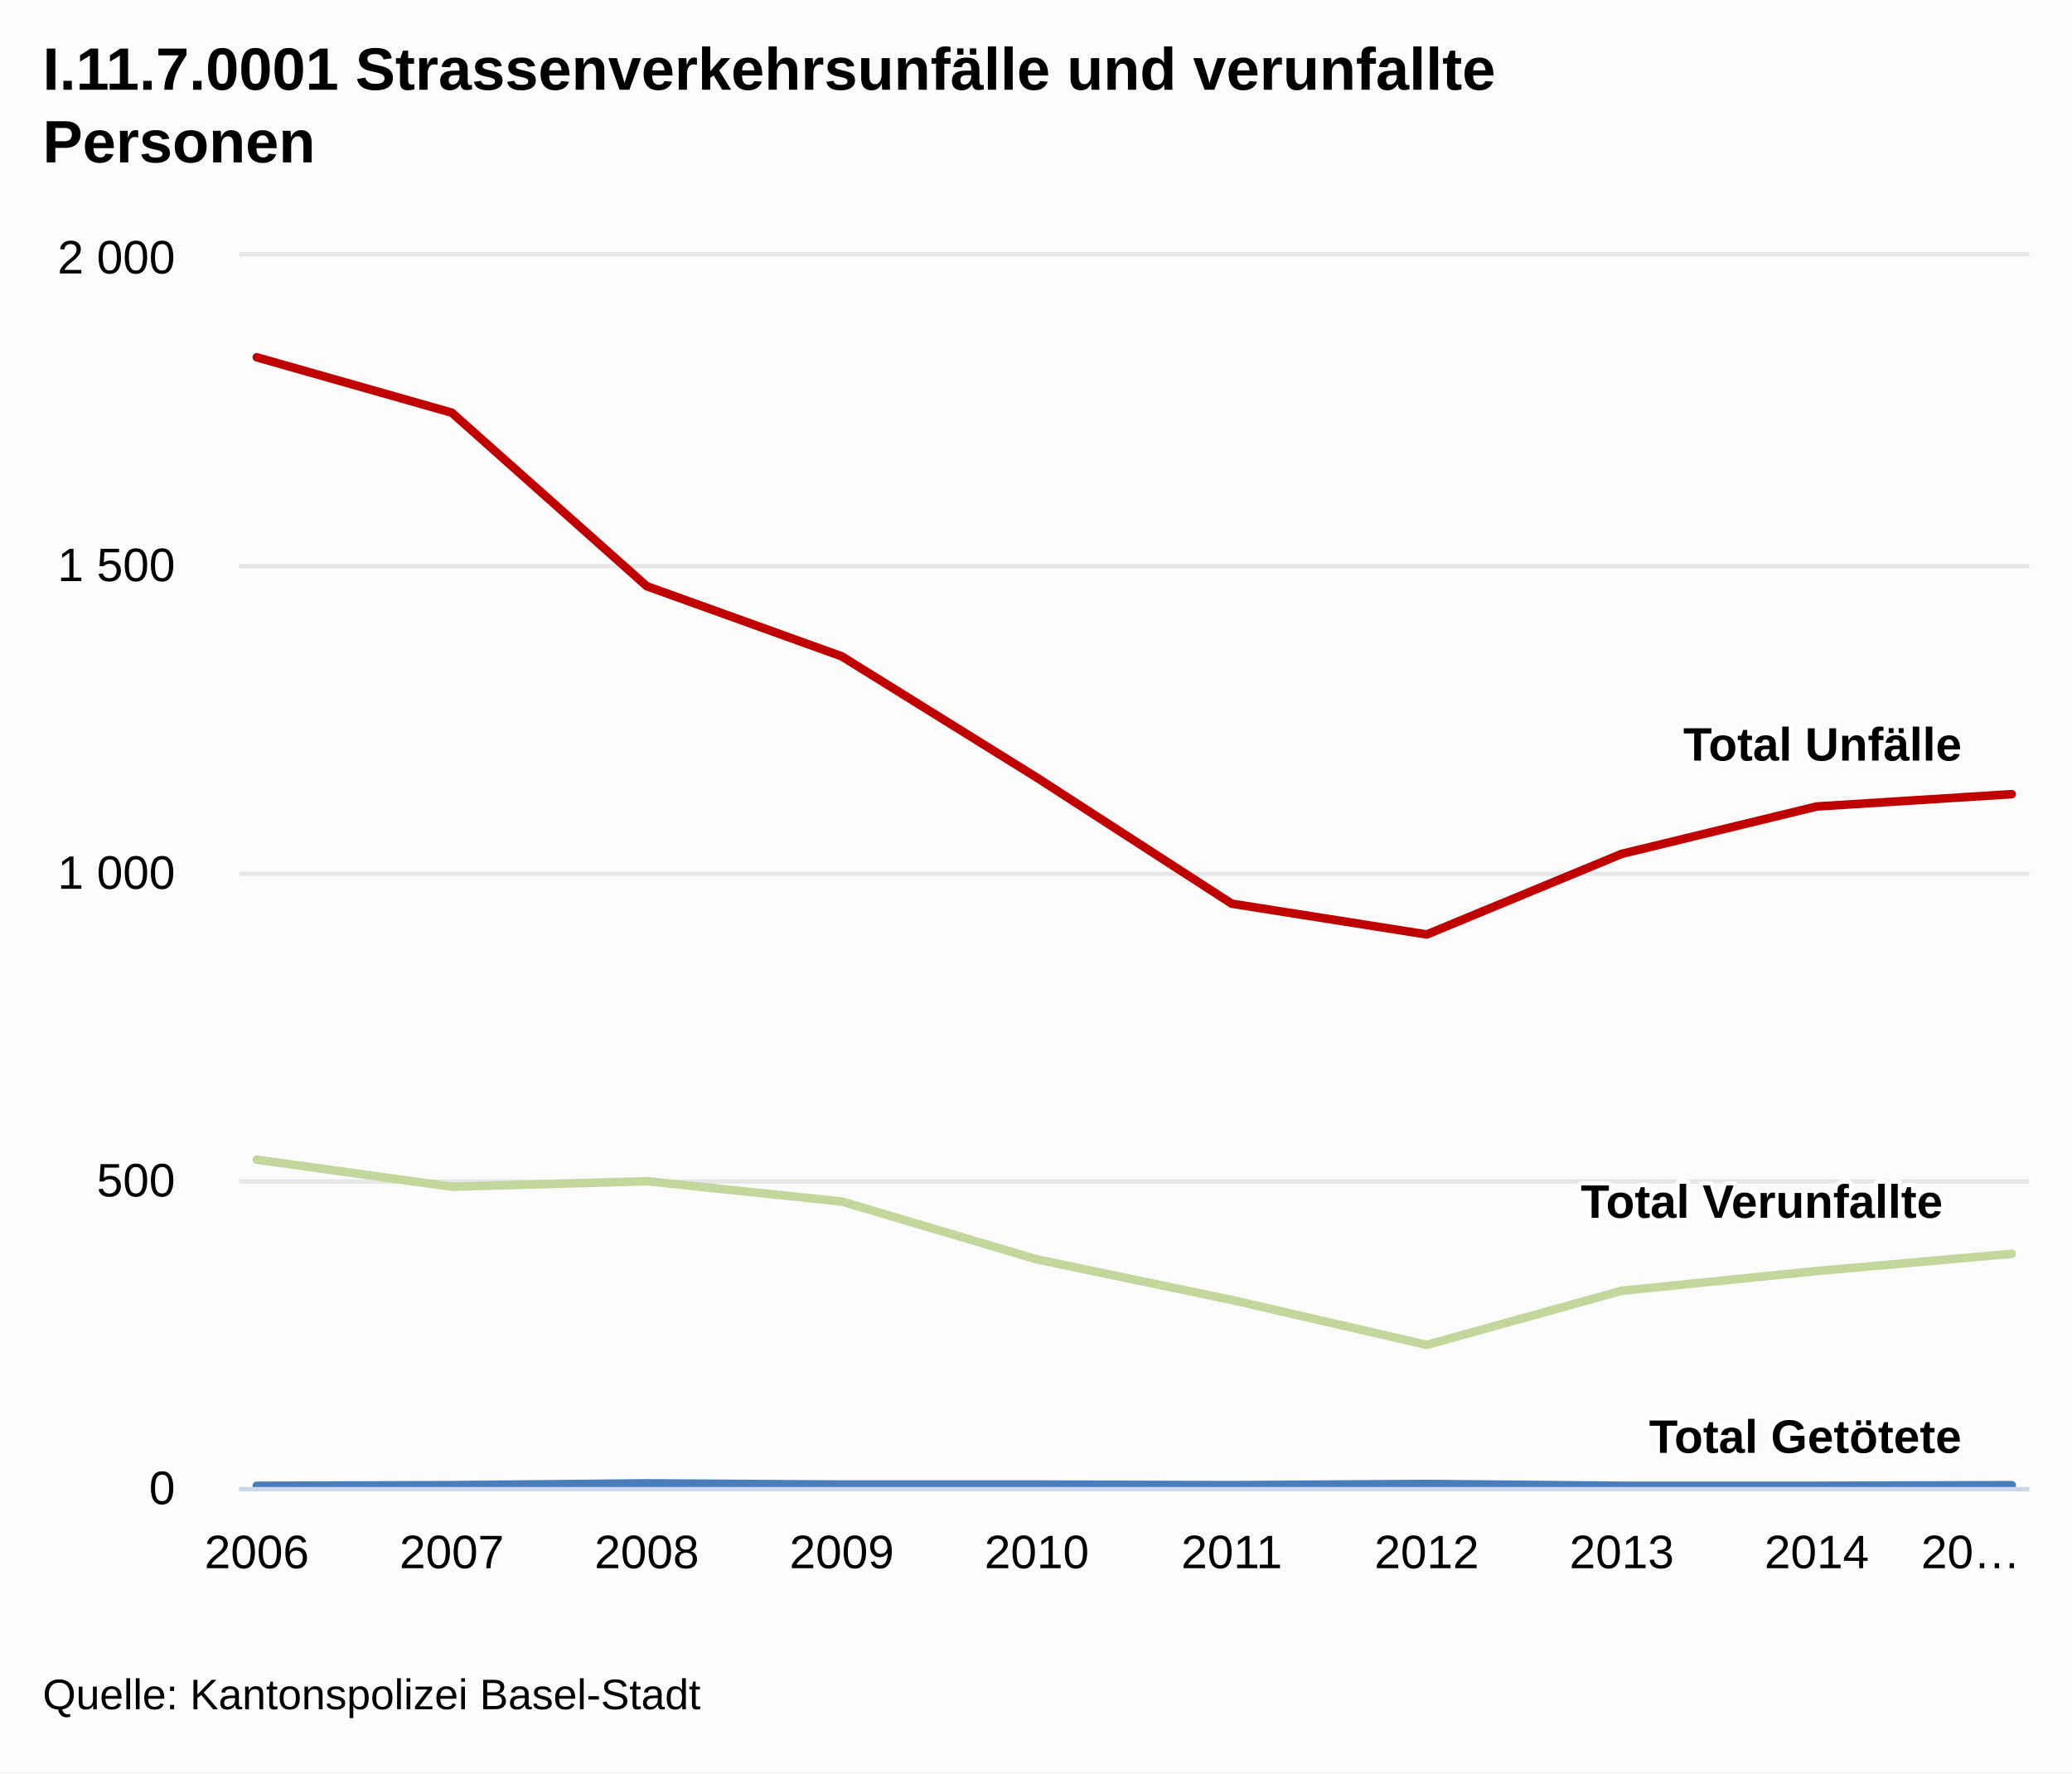
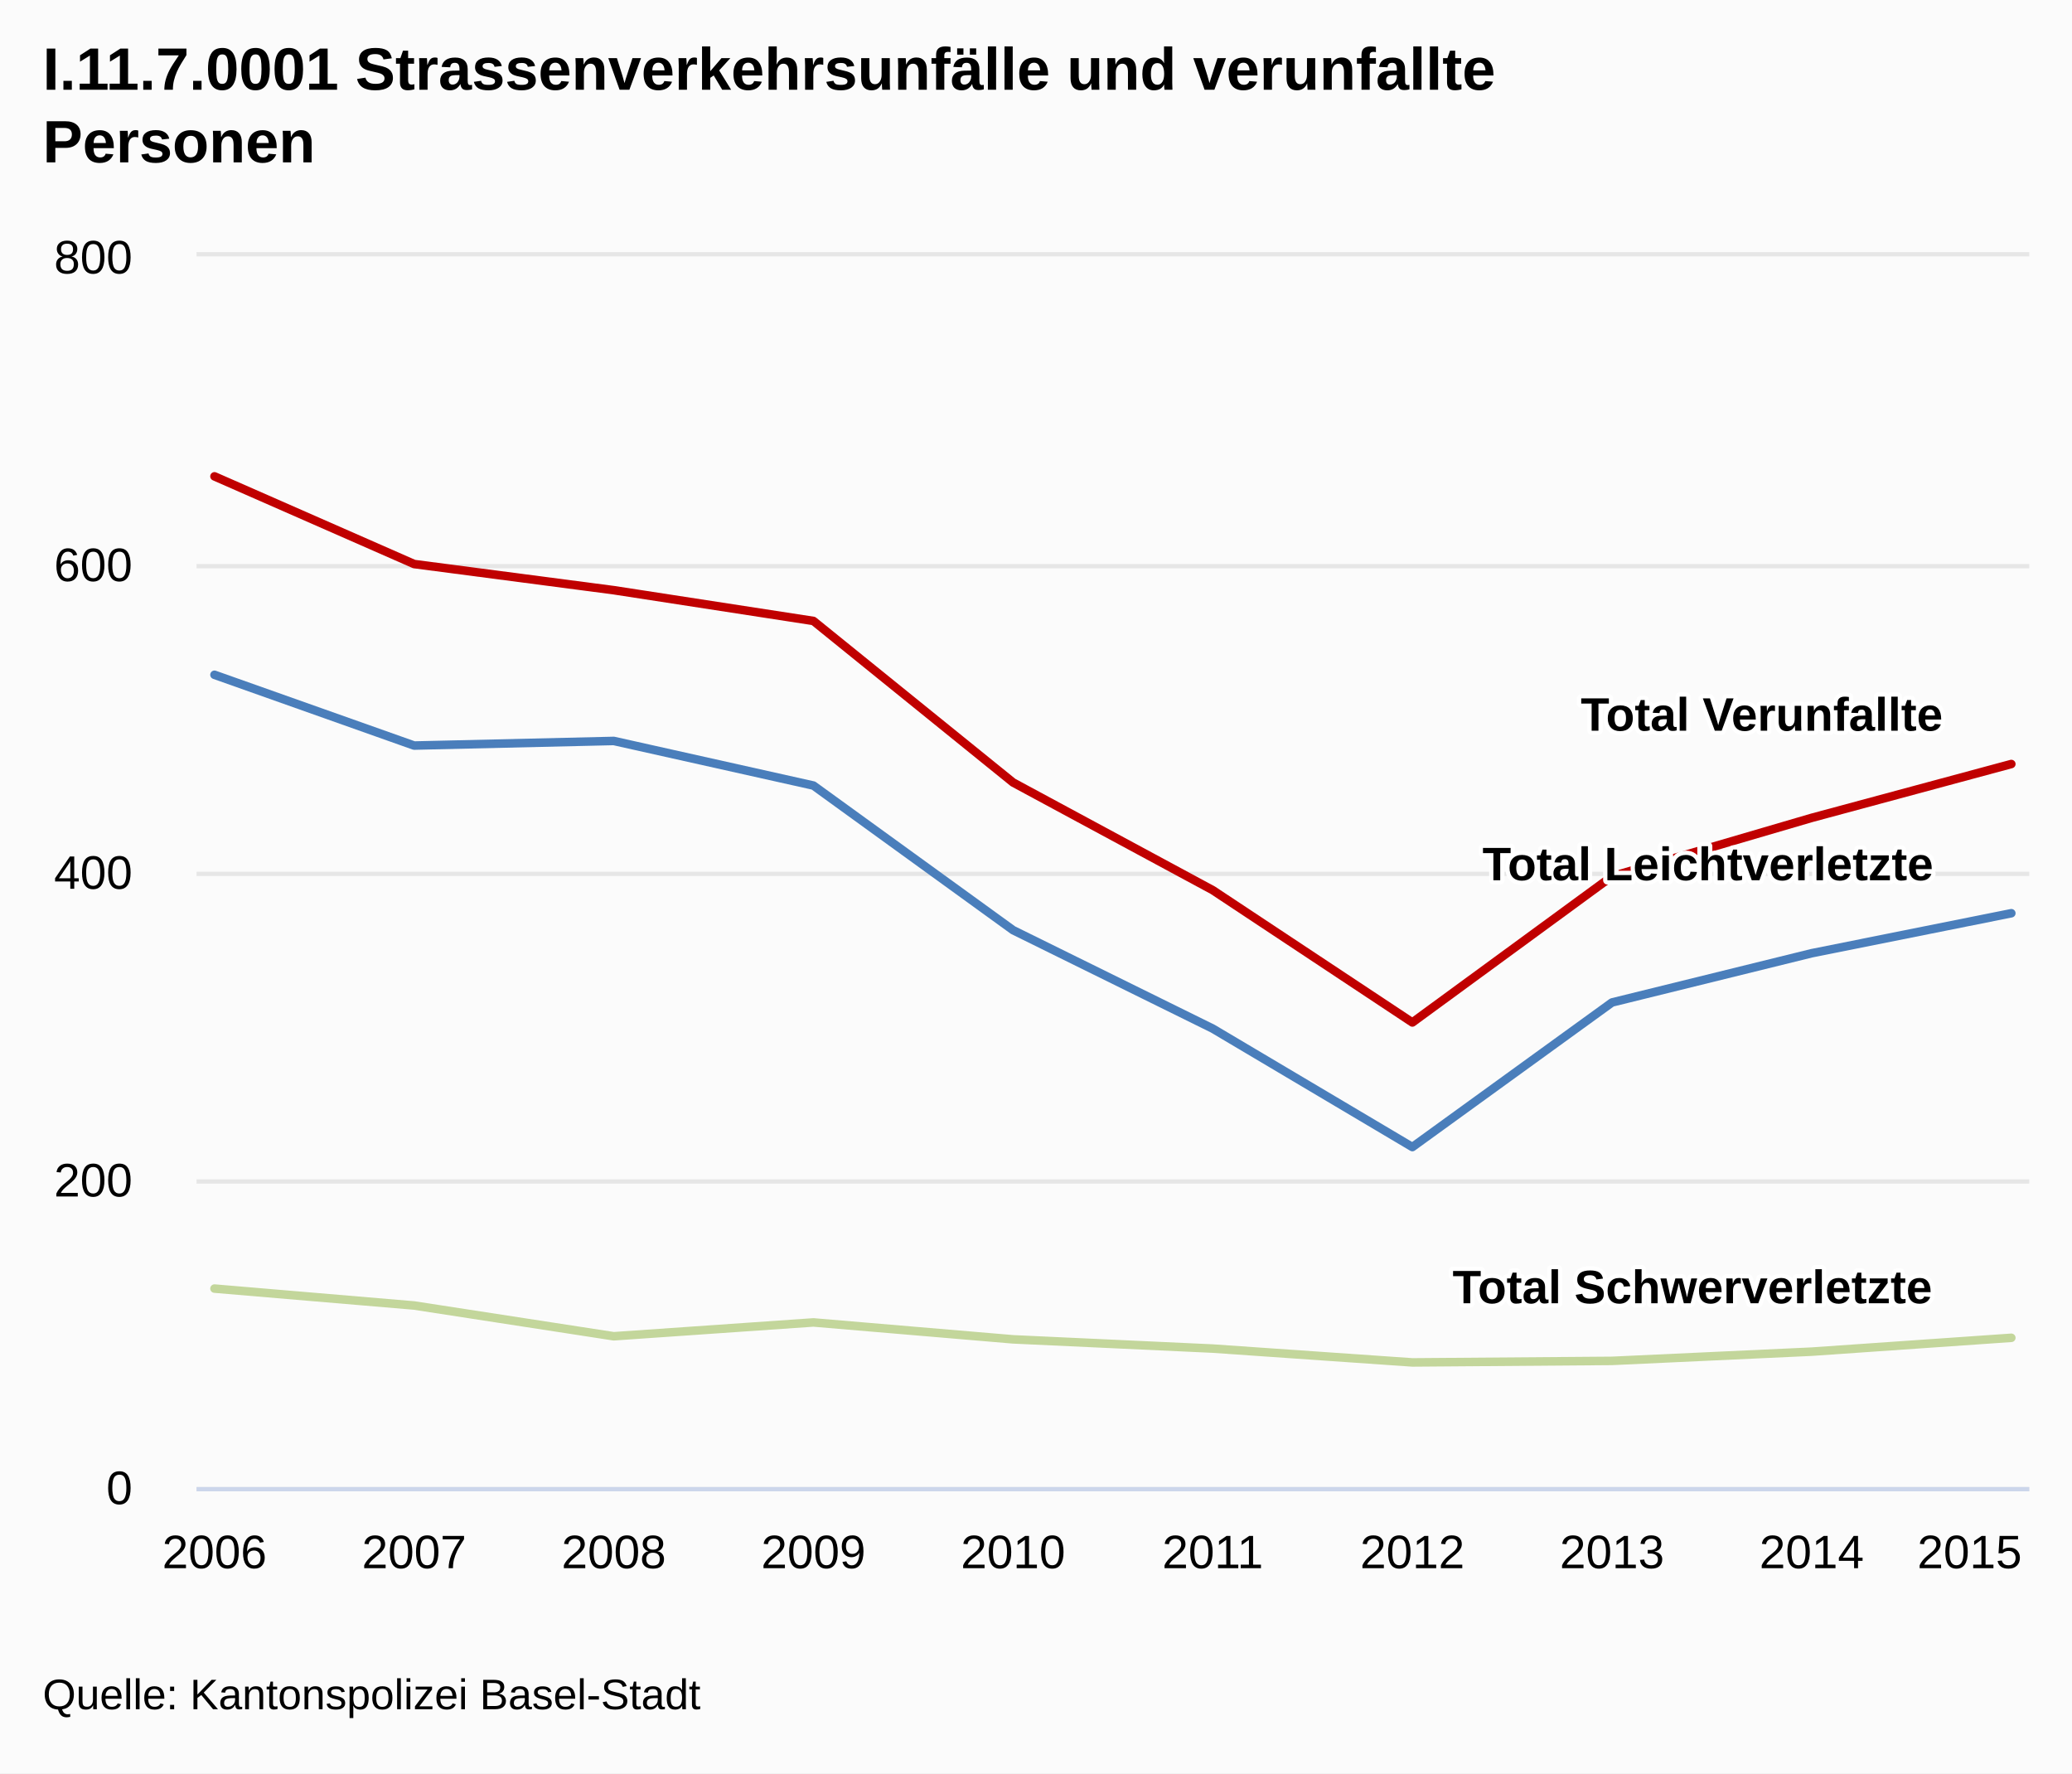
<svg xmlns="http://www.w3.org/2000/svg" class="highcharts-root" viewBox="0 0 485 415" font-family="Arial" font-size="12">
  <defs>
    <clipPath id="a">
-       <path fill="none" d="M0 0h419v288H0z" />
+       <path fill="none" d="M0 0h429v288H0z" />
    </clipPath>
  </defs>
  <rect fill="#fbfbfb" class="highcharts-background" width="485" height="415" rx="0" ry="0" />
-   <path fill="none" class="highcharts-plot-background" d="M56 60h419v288H56z" />
+   <path fill="none" class="highcharts-plot-background" d="M46 60h429v288H46z" />
  <g class="highcharts-grid highcharts-xaxis-grid">
-     <path fill="none" class="highcharts-grid-line" d="M59.5 60v288m46-288v288m45-288v288m46-288v288m46-288v288m45-288v288m46-288v288m46-288v288m45-288v288m46-288v288" />
+     <path fill="none" class="highcharts-grid-line" d="M49.5 60v288m47-288v288m47-288v288m46-288v288m47-288v288m47-288v288m47-288v288m46-288v288m47-288v288m47-288v288" />
  </g>
  <g class="highcharts-grid highcharts-yaxis-grid">
-     <path fill="none" stroke="#e6e6e6" class="highcharts-grid-line" d="M56 348.5h419m-419-72h419m-419-72h419m-419-72h419m-419-73h419" />
+     <path fill="none" stroke="#e6e6e6" class="highcharts-grid-line" d="M46 348.5h429m-429-72h429m-429-72h429m-429-72h429m-429-73h429" />
  </g>
-   <path fill="none" class="highcharts-plot-border" d="M56 60h419v288H56z" />
+   <path fill="none" class="highcharts-plot-border" d="M46 60h429v288H46z" />
  <g class="highcharts-axis highcharts-xaxis">
-     <path fill="none" class="highcharts-axis-line" stroke="#ccd6eb" d="M56 348.5h419" />
+     <path fill="none" class="highcharts-axis-line" stroke="#ccd6eb" d="M46 348.5h429" />
  </g>
  <g class="highcharts-axis highcharts-yaxis">
-     <path fill="none" class="highcharts-axis-line" d="M56 60v288" />
+     <path fill="none" class="highcharts-axis-line" d="M46 60v288" />
  </g>
  <g class="highcharts-series-group">
-     <g class="highcharts-series highcharts-series-0 highcharts-line-series highcharts-color-undefined" transform="translate(56 60)" clip-path="url(#a)">
-       <path fill="none" d="M4.108 23.616l45.643 12.96 45.642 40.608L141.036 93.6l45.643 28.368 45.642 29.52 45.643 7.2 45.643-18.864 45.642-11.088 45.643-2.88" class="highcharts-graph" stroke="#c00000" stroke-width="2" stroke-linejoin="round" stroke-linecap="round" />
-       <path fill="none" d="M-5.892 23.616h10l45.643 12.96 45.642 40.608L141.036 93.6l45.643 28.368 45.642 29.52 45.643 7.2 45.643-18.864 45.642-11.088 45.643-2.88h10" stroke-linejoin="round" stroke="rgba(192,192,192,0)" stroke-width="22" class="highcharts-tracker" />
+     <g class="highcharts-series highcharts-series-0 highcharts-line-series highcharts-color-undefined" transform="translate(46 60)" clip-path="url(#a)">
+       <path fill="none" d="M4.206 51.48L50.938 72l46.732 6.12 46.732 7.2 46.732 37.8 46.732 25.2 46.732 30.96 46.732-34.2 46.732-13.68 46.732-12.6" class="highcharts-graph" stroke="#c00000" stroke-width="2" stroke-linejoin="round" stroke-linecap="round" />
+       <path fill="none" d="M-5.794 51.48h10L50.938 72l46.732 6.12 46.732 7.2 46.732 37.8 46.732 25.2 46.732 30.96 46.732-34.2 46.732-13.68 46.732-12.6h10" stroke-linejoin="round" stroke="rgba(192,192,192,0)" stroke-width="22" class="highcharts-tracker" />
    </g>
-     <g class="highcharts-series highcharts-series-1 highcharts-line-series highcharts-color-undefined" transform="translate(56 60)" clip-path="url(#a)">
-       <path fill="none" d="M4.108 211.392l45.643 6.336 45.642-1.296 45.643 4.752 45.643 13.536 45.642 9.504 45.643 10.512 45.643-12.672 45.642-4.608 45.643-4.032" class="highcharts-graph" stroke="#c3d69b" stroke-width="2" stroke-linejoin="round" stroke-linecap="round" />
-       <path fill="none" d="M-5.892 211.392h10l45.643 6.336 45.642-1.296 45.643 4.752 45.643 13.536 45.642 9.504 45.643 10.512 45.643-12.672 45.642-4.608 45.643-4.032h10" stroke-linejoin="round" stroke="rgba(192,192,192,0)" stroke-width="22" class="highcharts-tracker" />
+     <g class="highcharts-series highcharts-series-1 highcharts-line-series highcharts-color-undefined" transform="translate(46 60)" clip-path="url(#a)">
+       <path fill="none" d="M4.206 241.56l46.732 3.96 46.732 7.2 46.732-3.24 46.732 3.96 46.732 2.16 46.732 3.24 46.732-.36 46.732-2.16 46.732-3.24" class="highcharts-graph" stroke="#c3d69b" stroke-width="2" stroke-linejoin="round" stroke-linecap="round" />
+       <path fill="none" d="M-5.794 241.56h10l46.732 3.96 46.732 7.2 46.732-3.24 46.732 3.96 46.732 2.16 46.732 3.24 46.732-.36 46.732-2.16 46.732-3.24h10" stroke-linejoin="round" stroke="rgba(192,192,192,0)" stroke-width="22" class="highcharts-tracker" />
    </g>
-     <g class="highcharts-series highcharts-series-2 highcharts-line-series highcharts-color-undefined" transform="translate(56 60)" clip-path="url(#a)">
-       <path fill="none" d="M4.108 287.712l45.643-.144 45.642-.432 45.643.288h45.643l45.642.144 45.643-.288 45.643.432h45.642l45.643-.144" class="highcharts-graph" stroke="#4a7ebb" stroke-width="2" stroke-linejoin="round" stroke-linecap="round" />
-       <path fill="none" d="M-5.892 287.712h10l45.643-.144 45.642-.432 45.643.288h45.643l45.642.144 45.643-.288 45.643.432h45.642l45.643-.144h10" stroke-linejoin="round" stroke="rgba(192,192,192,0)" stroke-width="22" class="highcharts-tracker" />
+     <g class="highcharts-series highcharts-series-2 highcharts-line-series highcharts-color-undefined" transform="translate(46 60)" clip-path="url(#a)">
+       <path fill="none" d="M4.206 97.92l46.732 16.56 46.732-1.08 46.732 10.44 46.732 33.84 46.732 23.04 46.732 27.72 46.732-33.84 46.732-11.52 46.732-9.36" class="highcharts-graph" stroke="#4a7ebb" stroke-width="2" stroke-linejoin="round" stroke-linecap="round" />
+       <path fill="none" d="M-5.794 97.92h10l46.732 16.56 46.732-1.08 46.732 10.44 46.732 33.84 46.732 23.04 46.732 27.72 46.732-33.84 46.732-11.52 46.732-9.36h10" stroke-linejoin="round" stroke="rgba(192,192,192,0)" stroke-width="22" class="highcharts-tracker" />
    </g>
  </g>
  <text x="10" class="highcharts-title" style="width:421px" y="21" color="#000" font-size="14" font-weight="700">
    <tspan>I.11.7.0001 Strassenverkehrsunfälle und verunfallte</tspan>
    <tspan dy="17" x="10">Personen</tspan>
  </text>
  <g class="highcharts-data-labels highcharts-series-0 highcharts-line-series highcharts-color-undefined">
-     <text x="5" style="text-outline:1px contrast" y="16" font-size="11" font-weight="700" color="#000" transform="translate(389 162)" class="highcharts-label highcharts-data-label highcharts-data-label-color-undefined">
-       <tspan x="5" y="16" class="highcharts-text-outline" fill="#FFF" stroke="#FFF" stroke-width="2" stroke-linejoin="round">Total Unfälle</tspan>
-       <tspan x="5" y="16">Total Unfälle</tspan>
-     </text>
-   </g>
-   <g class="highcharts-data-labels highcharts-series-1 highcharts-line-series highcharts-color-undefined">
-     <text x="5" style="text-outline:1px contrast" y="16" font-size="11" font-weight="700" color="#000" transform="translate(365 269)" class="highcharts-label highcharts-data-label highcharts-data-label-color-undefined">
+     <text x="5" style="text-outline:1px contrast" y="16" font-size="11" font-weight="700" color="#000" transform="translate(365 155)" class="highcharts-label highcharts-data-label highcharts-data-label-color-undefined">
      <tspan x="5" y="16" class="highcharts-text-outline" fill="#FFF" stroke="#FFF" stroke-width="2" stroke-linejoin="round">Total Verunfallte</tspan>
      <tspan x="5" y="16">Total Verunfallte</tspan>
    </text>
  </g>
+   <g class="highcharts-data-labels highcharts-series-1 highcharts-line-series highcharts-color-undefined">
+     <text x="5" style="text-outline:1px contrast" y="16" font-size="11" font-weight="700" color="#000" transform="translate(335 289)" class="highcharts-label highcharts-data-label highcharts-data-label-color-undefined">
+       <tspan x="5" y="16" class="highcharts-text-outline" fill="#FFF" stroke="#FFF" stroke-width="2" stroke-linejoin="round">Total Schwerverletzte</tspan>
+       <tspan x="5" y="16">Total Schwerverletzte</tspan>
+     </text>
+   </g>
  <g class="highcharts-data-labels highcharts-series-2 highcharts-line-series highcharts-color-undefined">
-     <text x="5" style="text-outline:1px contrast" y="16" font-size="11" font-weight="700" color="#000" transform="translate(381 324)" class="highcharts-label highcharts-data-label highcharts-data-label-color-undefined">
-       <tspan x="5" y="16" class="highcharts-text-outline" fill="#FFF" stroke="#FFF" stroke-width="2" stroke-linejoin="round">Total Getötete</tspan>
-       <tspan x="5" y="16">Total Getötete</tspan>
+     <text x="5" style="text-outline:1px contrast" y="16" font-size="11" font-weight="700" color="#000" transform="translate(342 190)" class="highcharts-label highcharts-data-label highcharts-data-label-color-undefined">
+       <tspan x="5" y="16" class="highcharts-text-outline" fill="#FFF" stroke="#FFF" stroke-width="2" stroke-linejoin="round">Total Leichtverletzte</tspan>
+       <tspan x="5" y="16">Total Leichtverletzte</tspan>
    </text>
  </g>
  <g class="highcharts-axis-labels highcharts-xaxis-labels" text-anchor="middle" color="#000" cursor="default" font-size="11">
-     <text x="60.108" y="367">
+     <text x="50.206" y="367">
            2006
        </text>
-     <text x="105.751" y="367">
+     <text x="96.938" y="367">
            2007
        </text>
-     <text x="151.393" y="367">
+     <text x="143.67" y="367">
            2008
        </text>
-     <text x="197.036" y="367">
+     <text x="190.402" y="367">
            2009
        </text>
-     <text x="242.679" y="367">
+     <text x="237.134" y="367">
            2010
        </text>
-     <text x="288.321" y="367">
+     <text x="283.866" y="367">
            2011
        </text>
-     <text x="333.964" y="367">
+     <text x="330.598" y="367">
            2012
        </text>
-     <text x="379.607" y="367">
+     <text x="377.33" y="367">
            2013
        </text>
-     <text x="425.249" y="367">
+     <text x="424.062" y="367">
            2014
        </text>
-     <text x="461.307" style="width:27.386" y="367" text-overflow="ellipsis">
-       <tspan>20…</tspan>
-     </text>
+     <text x="461.031" y="367">
+             2015
+         </text>
  </g>
  <g class="highcharts-axis-labels highcharts-yaxis-labels" text-anchor="end" color="#000" cursor="default" font-size="11">
-     <text x="41" style="width:150px" y="352">
+     <text x="31" style="width:150px" y="352">
      <tspan>0</tspan>
    </text>
-     <text x="41" style="width:150px" y="280">
-       <tspan>500</tspan>
+     <text x="31" style="width:150px" y="280">
+       <tspan>200</tspan>
    </text>
-     <text x="41" style="width:150px" y="208">
-       <tspan>1 000</tspan>
+     <text x="31" style="width:150px" y="208">
+       <tspan>400</tspan>
    </text>
-     <text x="41" style="width:150px" y="136">
-       <tspan>1 500</tspan>
+     <text x="31" style="width:150px" y="136">
+       <tspan>600</tspan>
    </text>
-     <text x="41" style="width:150px" y="64">
-       <tspan>2 000</tspan>
+     <text x="31" style="width:150px" y="64">
+       <tspan>800</tspan>
    </text>
  </g>
  <text x="10" class="highcharts-credits" y="400" cursor="default" color="#000" font-size="10">
    <tspan>Quelle: Kantonspolizei Basel-Stadt</tspan>
  </text>
</svg>
